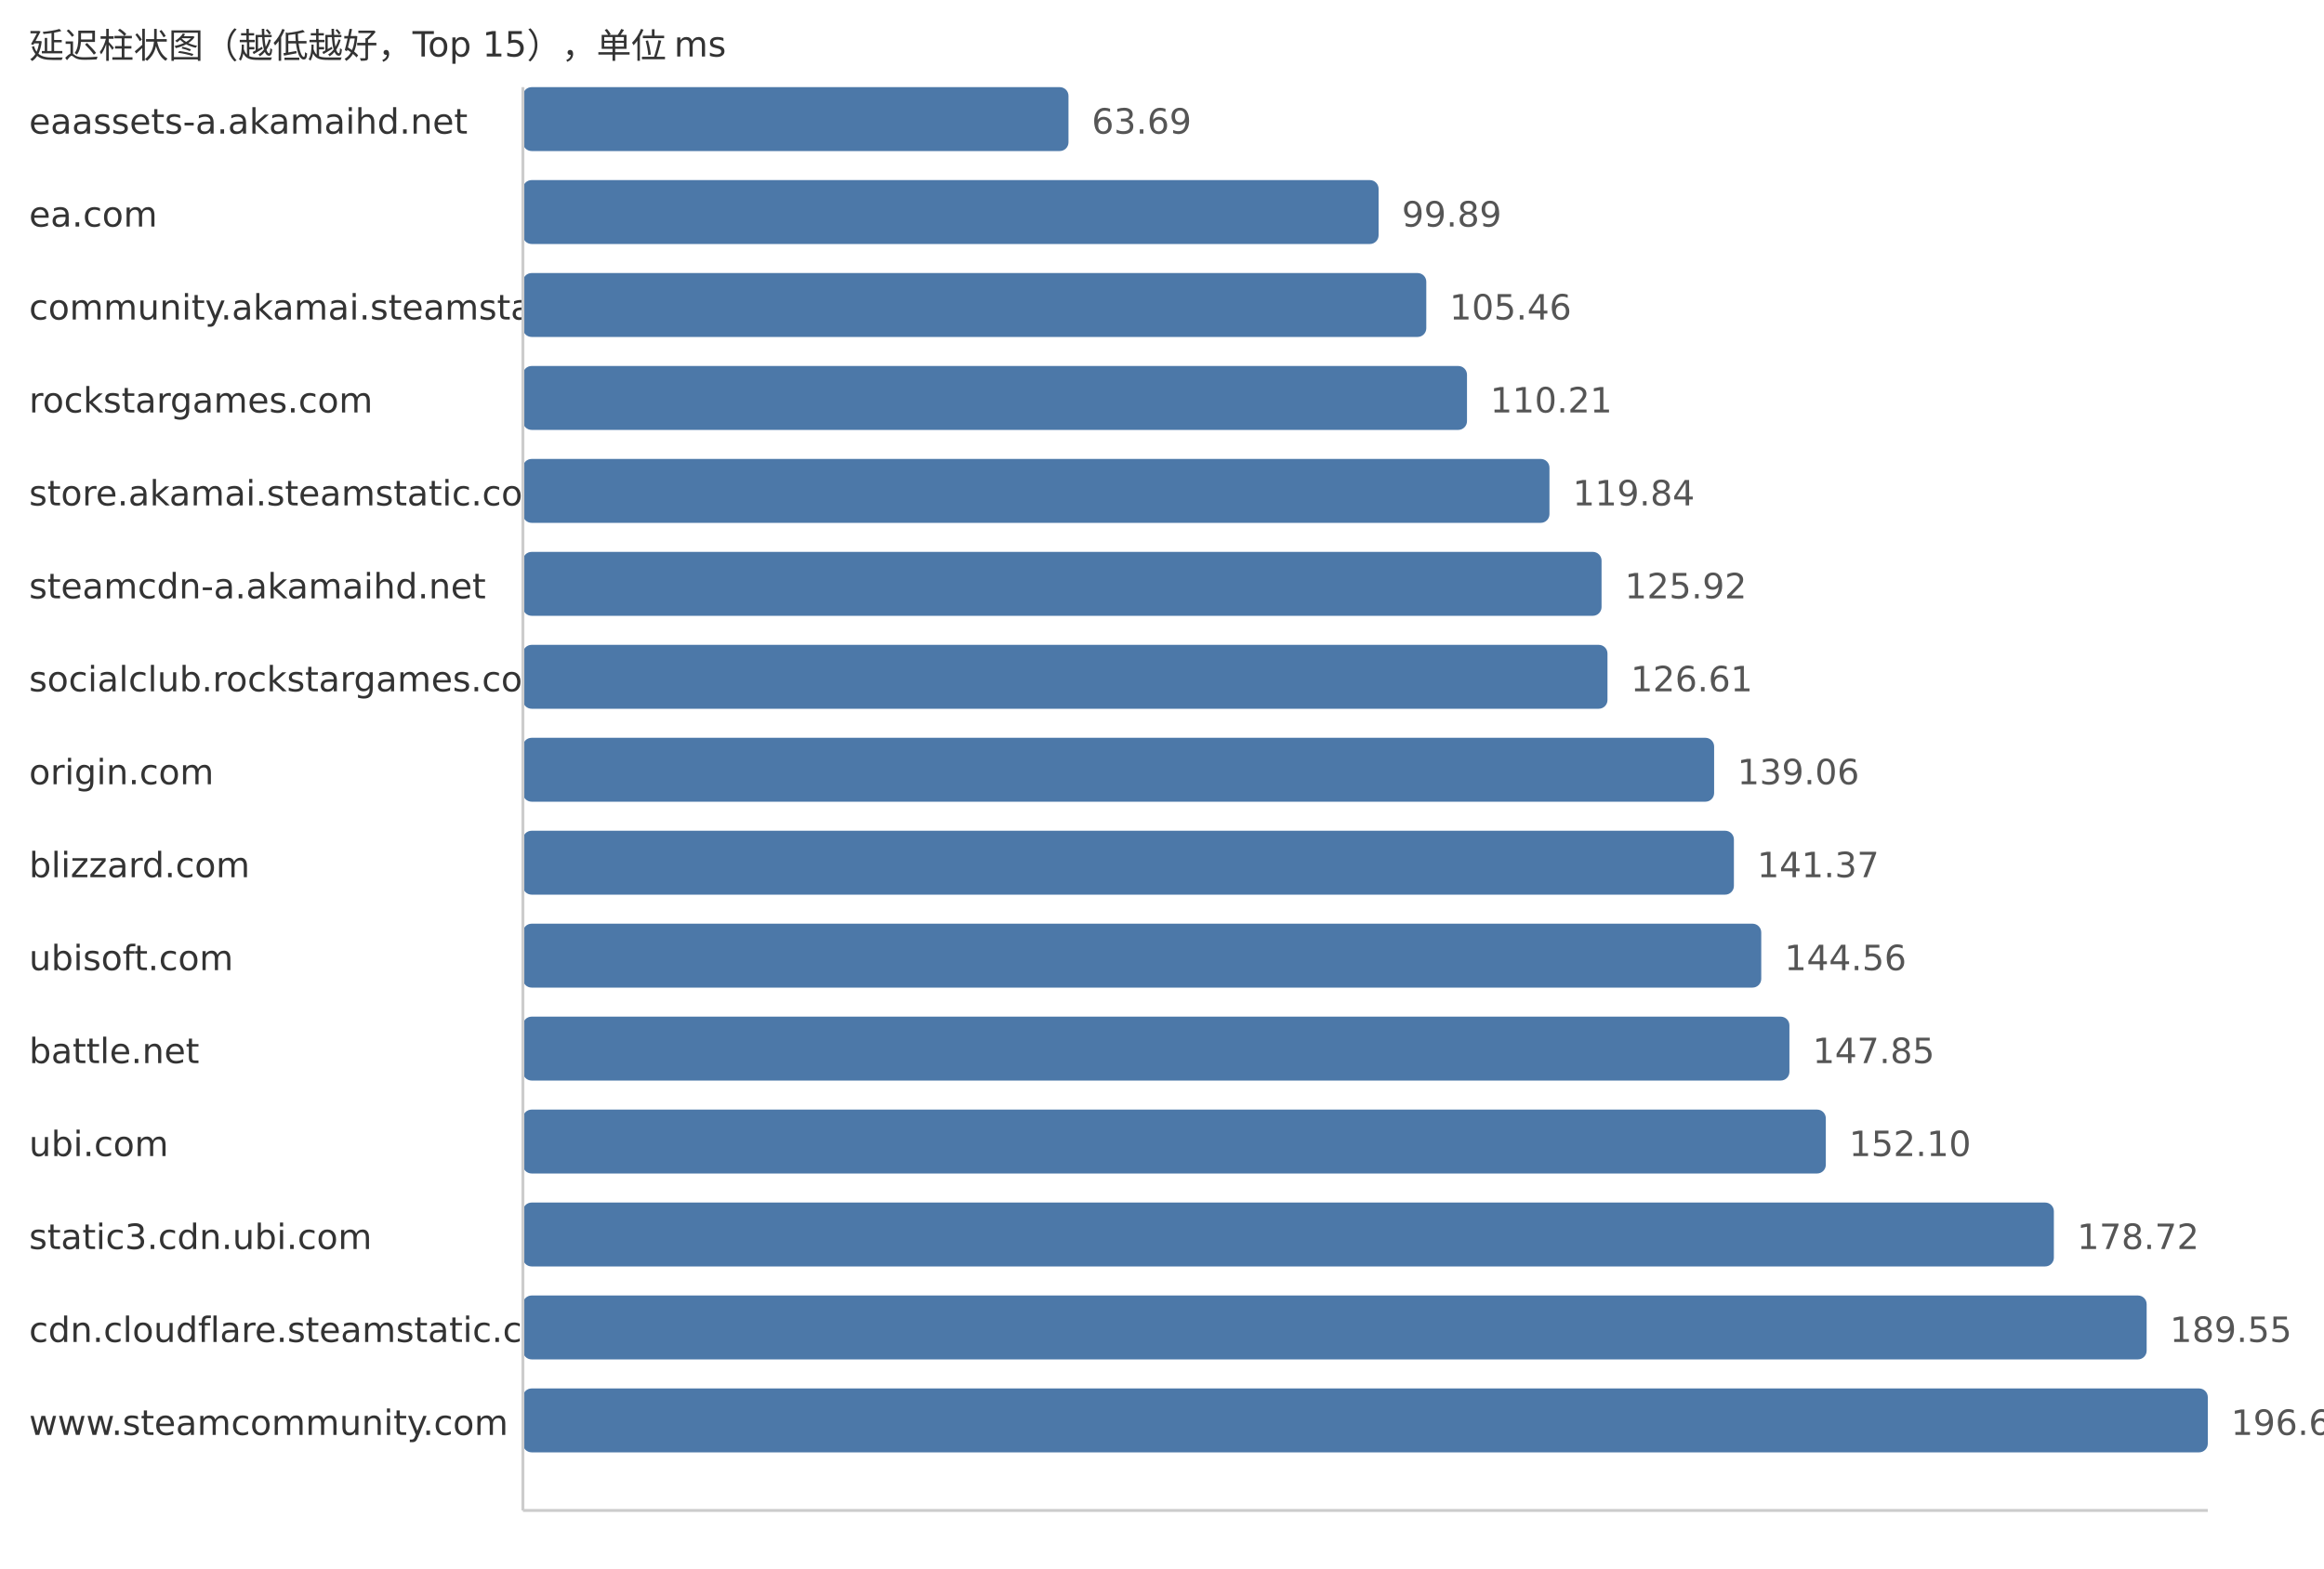
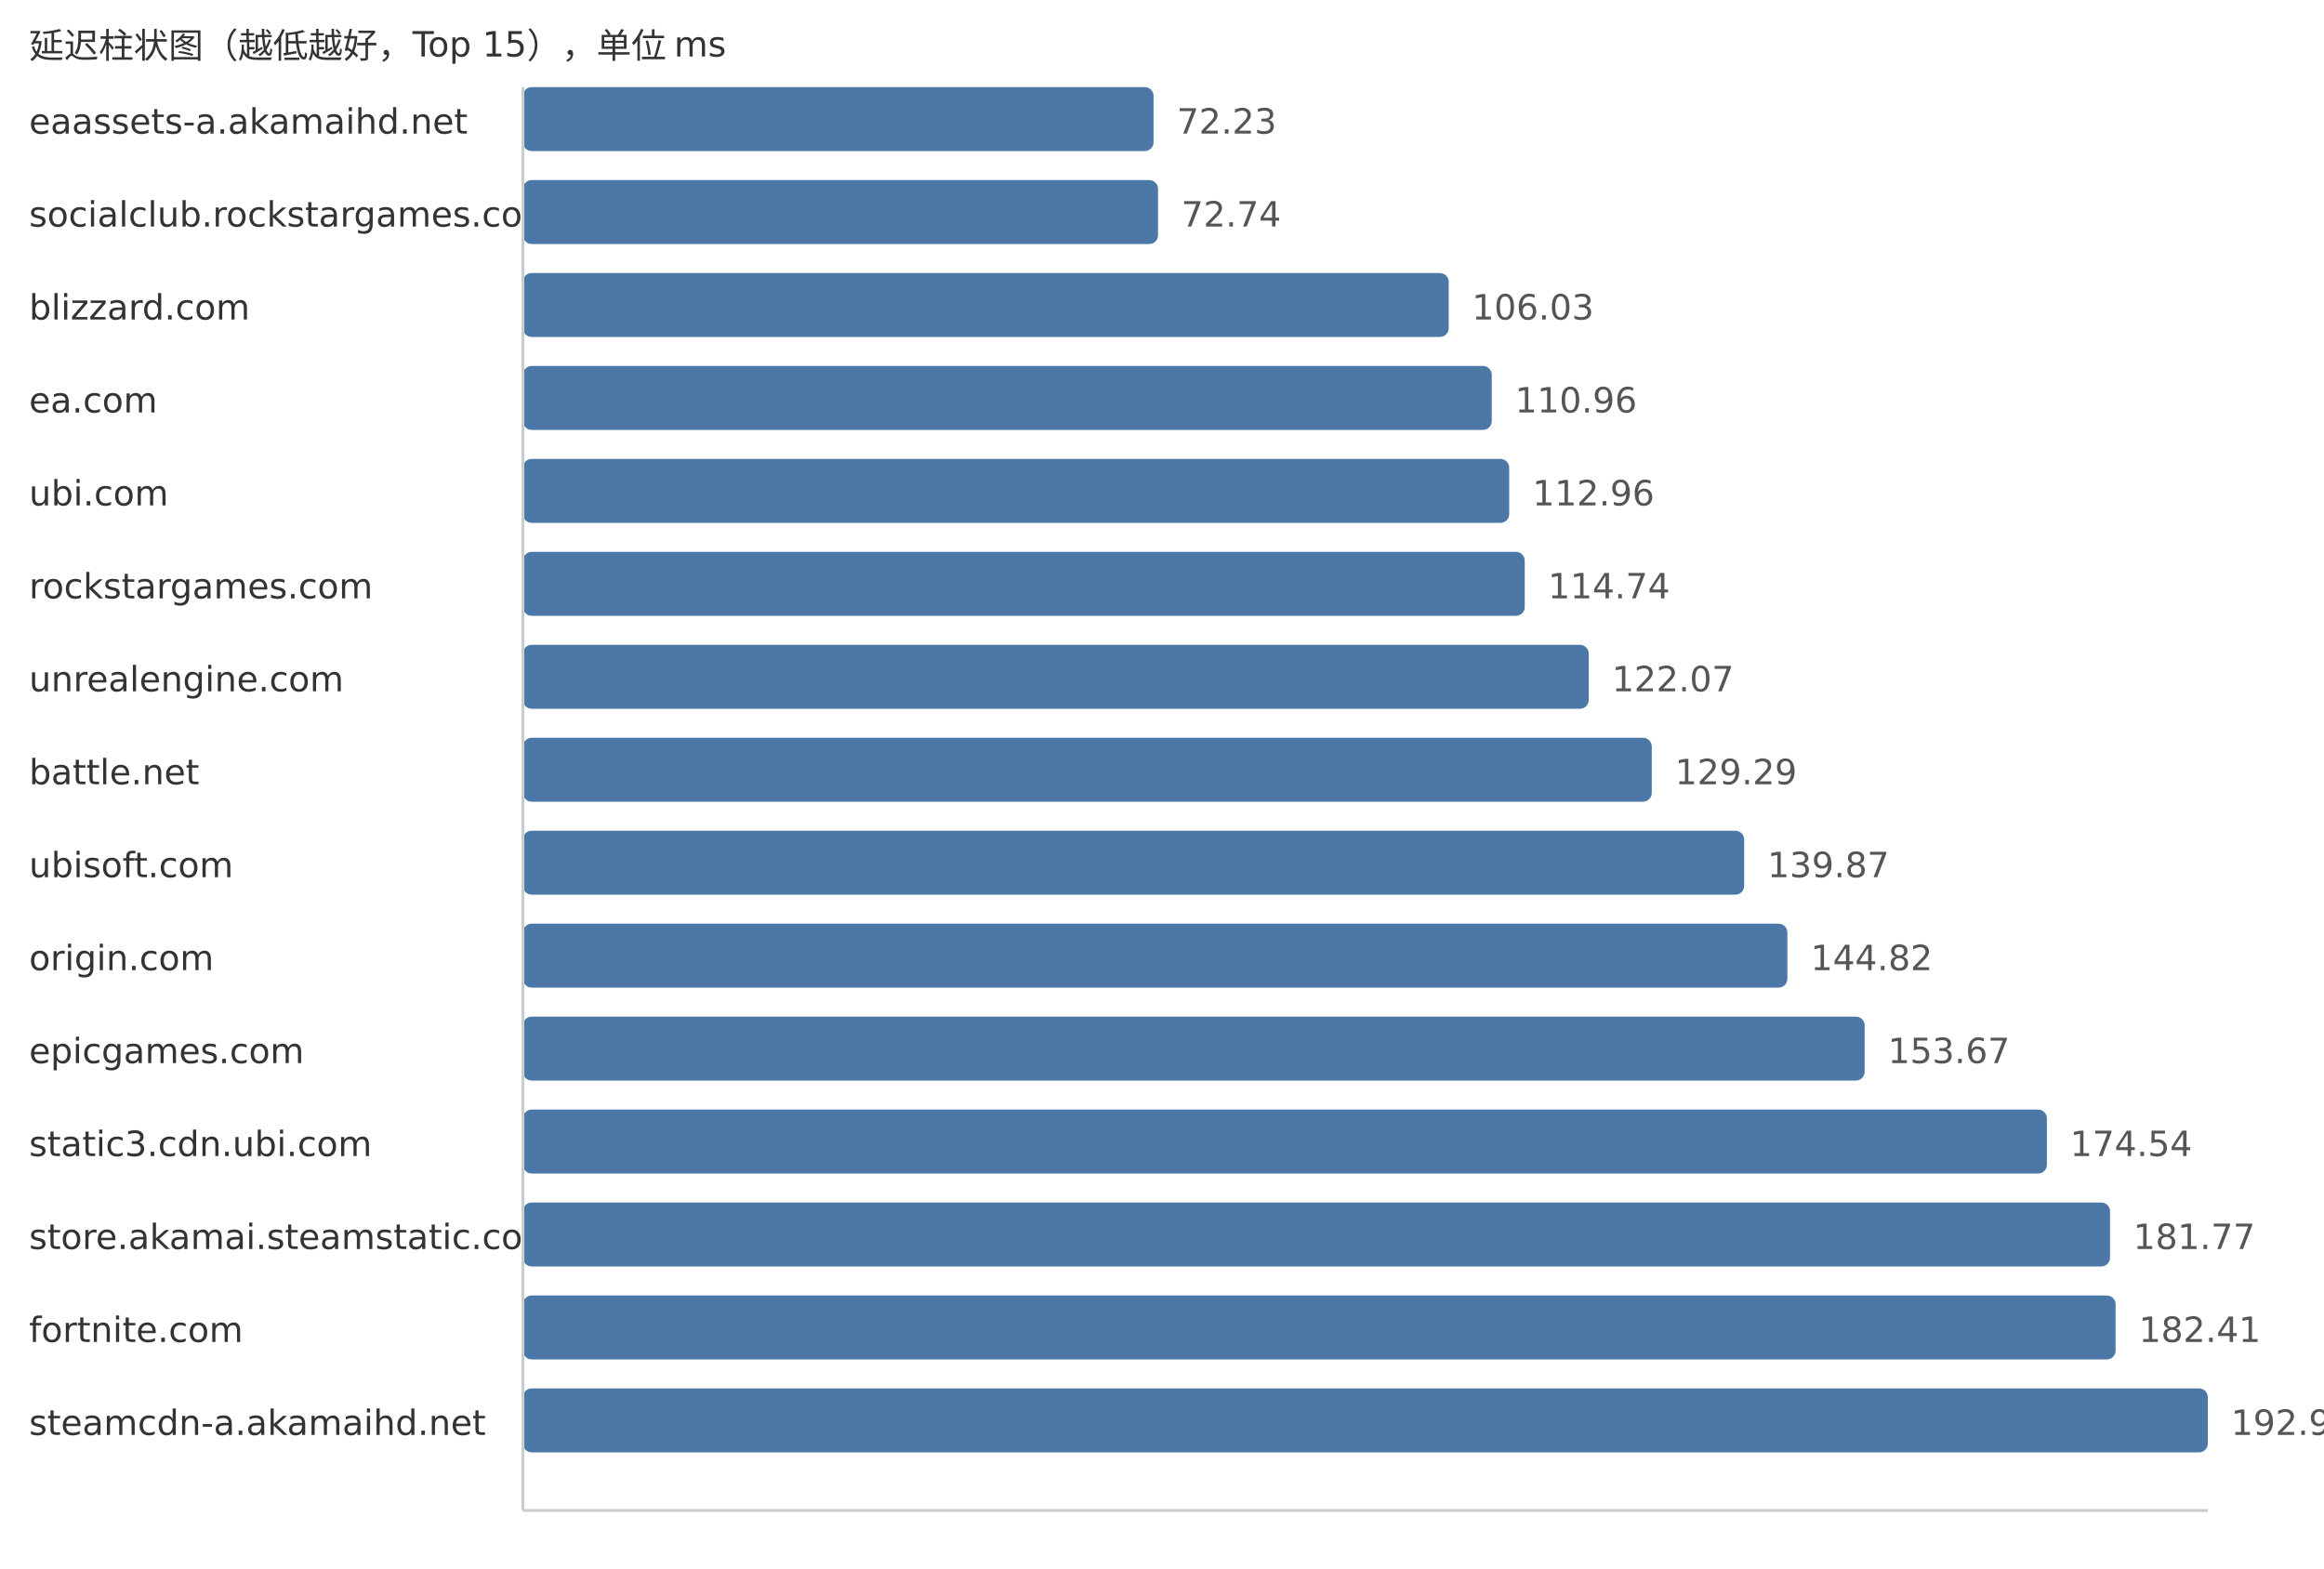
<svg xmlns="http://www.w3.org/2000/svg" width="800" height="540">
  <style> .label{font-family:DejaVu Sans,Verdana,Geneva,sans-serif;font-size:12px;fill:#333} .value{font-family:DejaVu Sans,Verdana,Geneva,sans-serif;font-size:12px;fill:#555} </style>
  <text x="10" y="20" class="label">延迟柱状图（越低越好，Top 15），单位 ms</text>
  <text x="10" y="46" class="label">eaassets-a.akamaihd.net</text>
-   <rect x="180" y="30" width="187.81" height="22" fill="#4c78a8" rx="3" />
-   <text x="375.81" y="46" class="value">63.69</text>
-   <text x="10" y="78" class="label">ea.com</text>
-   <rect x="180" y="62" width="294.56" height="22" fill="#4c78a8" rx="3" />
-   <text x="482.56" y="78" class="value">99.89</text>
-   <text x="10" y="110" class="label">community.akamai.steamstatic.com</text>
-   <rect x="180" y="94" width="310.98" height="22" fill="#4c78a8" rx="3" />
-   <text x="498.98" y="110" class="value">105.46</text>
-   <text x="10" y="142" class="label">rockstargames.com</text>
-   <rect x="180" y="126" width="324.99" height="22" fill="#4c78a8" rx="3" />
-   <text x="512.99" y="142" class="value">110.21</text>
-   <text x="10" y="174" class="label">store.akamai.steamstatic.com</text>
-   <rect x="180" y="158" width="353.38" height="22" fill="#4c78a8" rx="3" />
-   <text x="541.38" y="174" class="value">119.84</text>
-   <text x="10" y="206" class="label">steamcdn-a.akamaihd.net</text>
-   <rect x="180" y="190" width="371.31" height="22" fill="#4c78a8" rx="3" />
-   <text x="559.31" y="206" class="value">125.92</text>
-   <text x="10" y="238" class="label">socialclub.rockstargames.com</text>
-   <rect x="180" y="222" width="373.35" height="22" fill="#4c78a8" rx="3" />
-   <text x="561.35" y="238" class="value">126.61</text>
-   <text x="10" y="270" class="label">origin.com</text>
-   <rect x="180" y="254" width="410.06" height="22" fill="#4c78a8" rx="3" />
-   <text x="598.06" y="270" class="value">139.06</text>
-   <text x="10" y="302" class="label">blizzard.com</text>
-   <rect x="180" y="286" width="416.87" height="22" fill="#4c78a8" rx="3" />
-   <text x="604.87" y="302" class="value">141.37</text>
-   <text x="10" y="334" class="label">ubisoft.com</text>
-   <rect x="180" y="318" width="426.28" height="22" fill="#4c78a8" rx="3" />
-   <text x="614.28" y="334" class="value">144.56</text>
-   <text x="10" y="366" class="label">battle.net</text>
-   <rect x="180" y="350" width="435.98" height="22" fill="#4c78a8" rx="3" />
-   <text x="623.98" y="366" class="value">147.85</text>
-   <text x="10" y="398" class="label">ubi.com</text>
-   <rect x="180" y="382" width="448.51" height="22" fill="#4c78a8" rx="3" />
-   <text x="636.51" y="398" class="value">152.10</text>
-   <text x="10" y="430" class="label">static3.cdn.ubi.com</text>
-   <rect x="180" y="414" width="527.01" height="22" fill="#4c78a8" rx="3" />
-   <text x="715.01" y="430" class="value">178.72</text>
-   <text x="10" y="462" class="label">cdn.cloudflare.steamstatic.com</text>
-   <rect x="180" y="446" width="558.95" height="22" fill="#4c78a8" rx="3" />
-   <text x="746.95" y="462" class="value">189.55</text>
-   <text x="10" y="494" class="label">www.steamcommunity.com</text>
+   <rect x="180" y="30" width="217.1" height="22" fill="#4c78a8" rx="3" />
+   <text x="405.1" y="46" class="value">72.23</text>
+   <text x="10" y="78" class="label">socialclub.rockstargames.com</text>
+   <rect x="180" y="62" width="218.63" height="22" fill="#4c78a8" rx="3" />
+   <text x="406.63" y="78" class="value">72.74</text>
+   <text x="10" y="110" class="label">blizzard.com</text>
+   <rect x="180" y="94" width="318.69" height="22" fill="#4c78a8" rx="3" />
+   <text x="506.69" y="110" class="value">106.03</text>
+   <text x="10" y="142" class="label">ea.com</text>
+   <rect x="180" y="126" width="333.51" height="22" fill="#4c78a8" rx="3" />
+   <text x="521.51" y="142" class="value">110.96</text>
+   <text x="10" y="174" class="label">ubi.com</text>
+   <rect x="180" y="158" width="339.52" height="22" fill="#4c78a8" rx="3" />
+   <text x="527.52" y="174" class="value">112.96</text>
+   <text x="10" y="206" class="label">rockstargames.com</text>
+   <rect x="180" y="190" width="344.87" height="22" fill="#4c78a8" rx="3" />
+   <text x="532.87" y="206" class="value">114.74</text>
+   <text x="10" y="238" class="label">unrealengine.com</text>
+   <rect x="180" y="222" width="366.9" height="22" fill="#4c78a8" rx="3" />
+   <text x="554.9" y="238" class="value">122.07</text>
+   <text x="10" y="270" class="label">battle.net</text>
+   <rect x="180" y="254" width="388.6" height="22" fill="#4c78a8" rx="3" />
+   <text x="576.6" y="270" class="value">129.29</text>
+   <text x="10" y="302" class="label">ubisoft.com</text>
+   <rect x="180" y="286" width="420.4" height="22" fill="#4c78a8" rx="3" />
+   <text x="608.4" y="302" class="value">139.87</text>
+   <text x="10" y="334" class="label">origin.com</text>
+   <rect x="180" y="318" width="435.28" height="22" fill="#4c78a8" rx="3" />
+   <text x="623.28" y="334" class="value">144.82</text>
+   <text x="10" y="366" class="label">epicgames.com</text>
+   <rect x="180" y="350" width="461.88" height="22" fill="#4c78a8" rx="3" />
+   <text x="649.88" y="366" class="value">153.67</text>
+   <text x="10" y="398" class="label">static3.cdn.ubi.com</text>
+   <rect x="180" y="382" width="524.61" height="22" fill="#4c78a8" rx="3" />
+   <text x="712.61" y="398" class="value">174.54</text>
+   <text x="10" y="430" class="label">store.akamai.steamstatic.com</text>
+   <rect x="180" y="414" width="546.34" height="22" fill="#4c78a8" rx="3" />
+   <text x="734.34" y="430" class="value">181.77</text>
+   <text x="10" y="462" class="label">fortnite.com</text>
+   <rect x="180" y="446" width="548.26" height="22" fill="#4c78a8" rx="3" />
+   <text x="736.26" y="462" class="value">182.41</text>
+   <text x="10" y="494" class="label">steamcdn-a.akamaihd.net</text>
  <rect x="180" y="478" width="580.0" height="22" fill="#4c78a8" rx="3" />
-   <text x="768.0" y="494" class="value">196.69</text>
+   <text x="768.0" y="494" class="value">192.97</text>
  <line x1="180" y1="30" x2="180" y2="520" stroke="#ccc" />
  <line x1="180" y1="520" x2="760" y2="520" stroke="#ccc" />
</svg>
